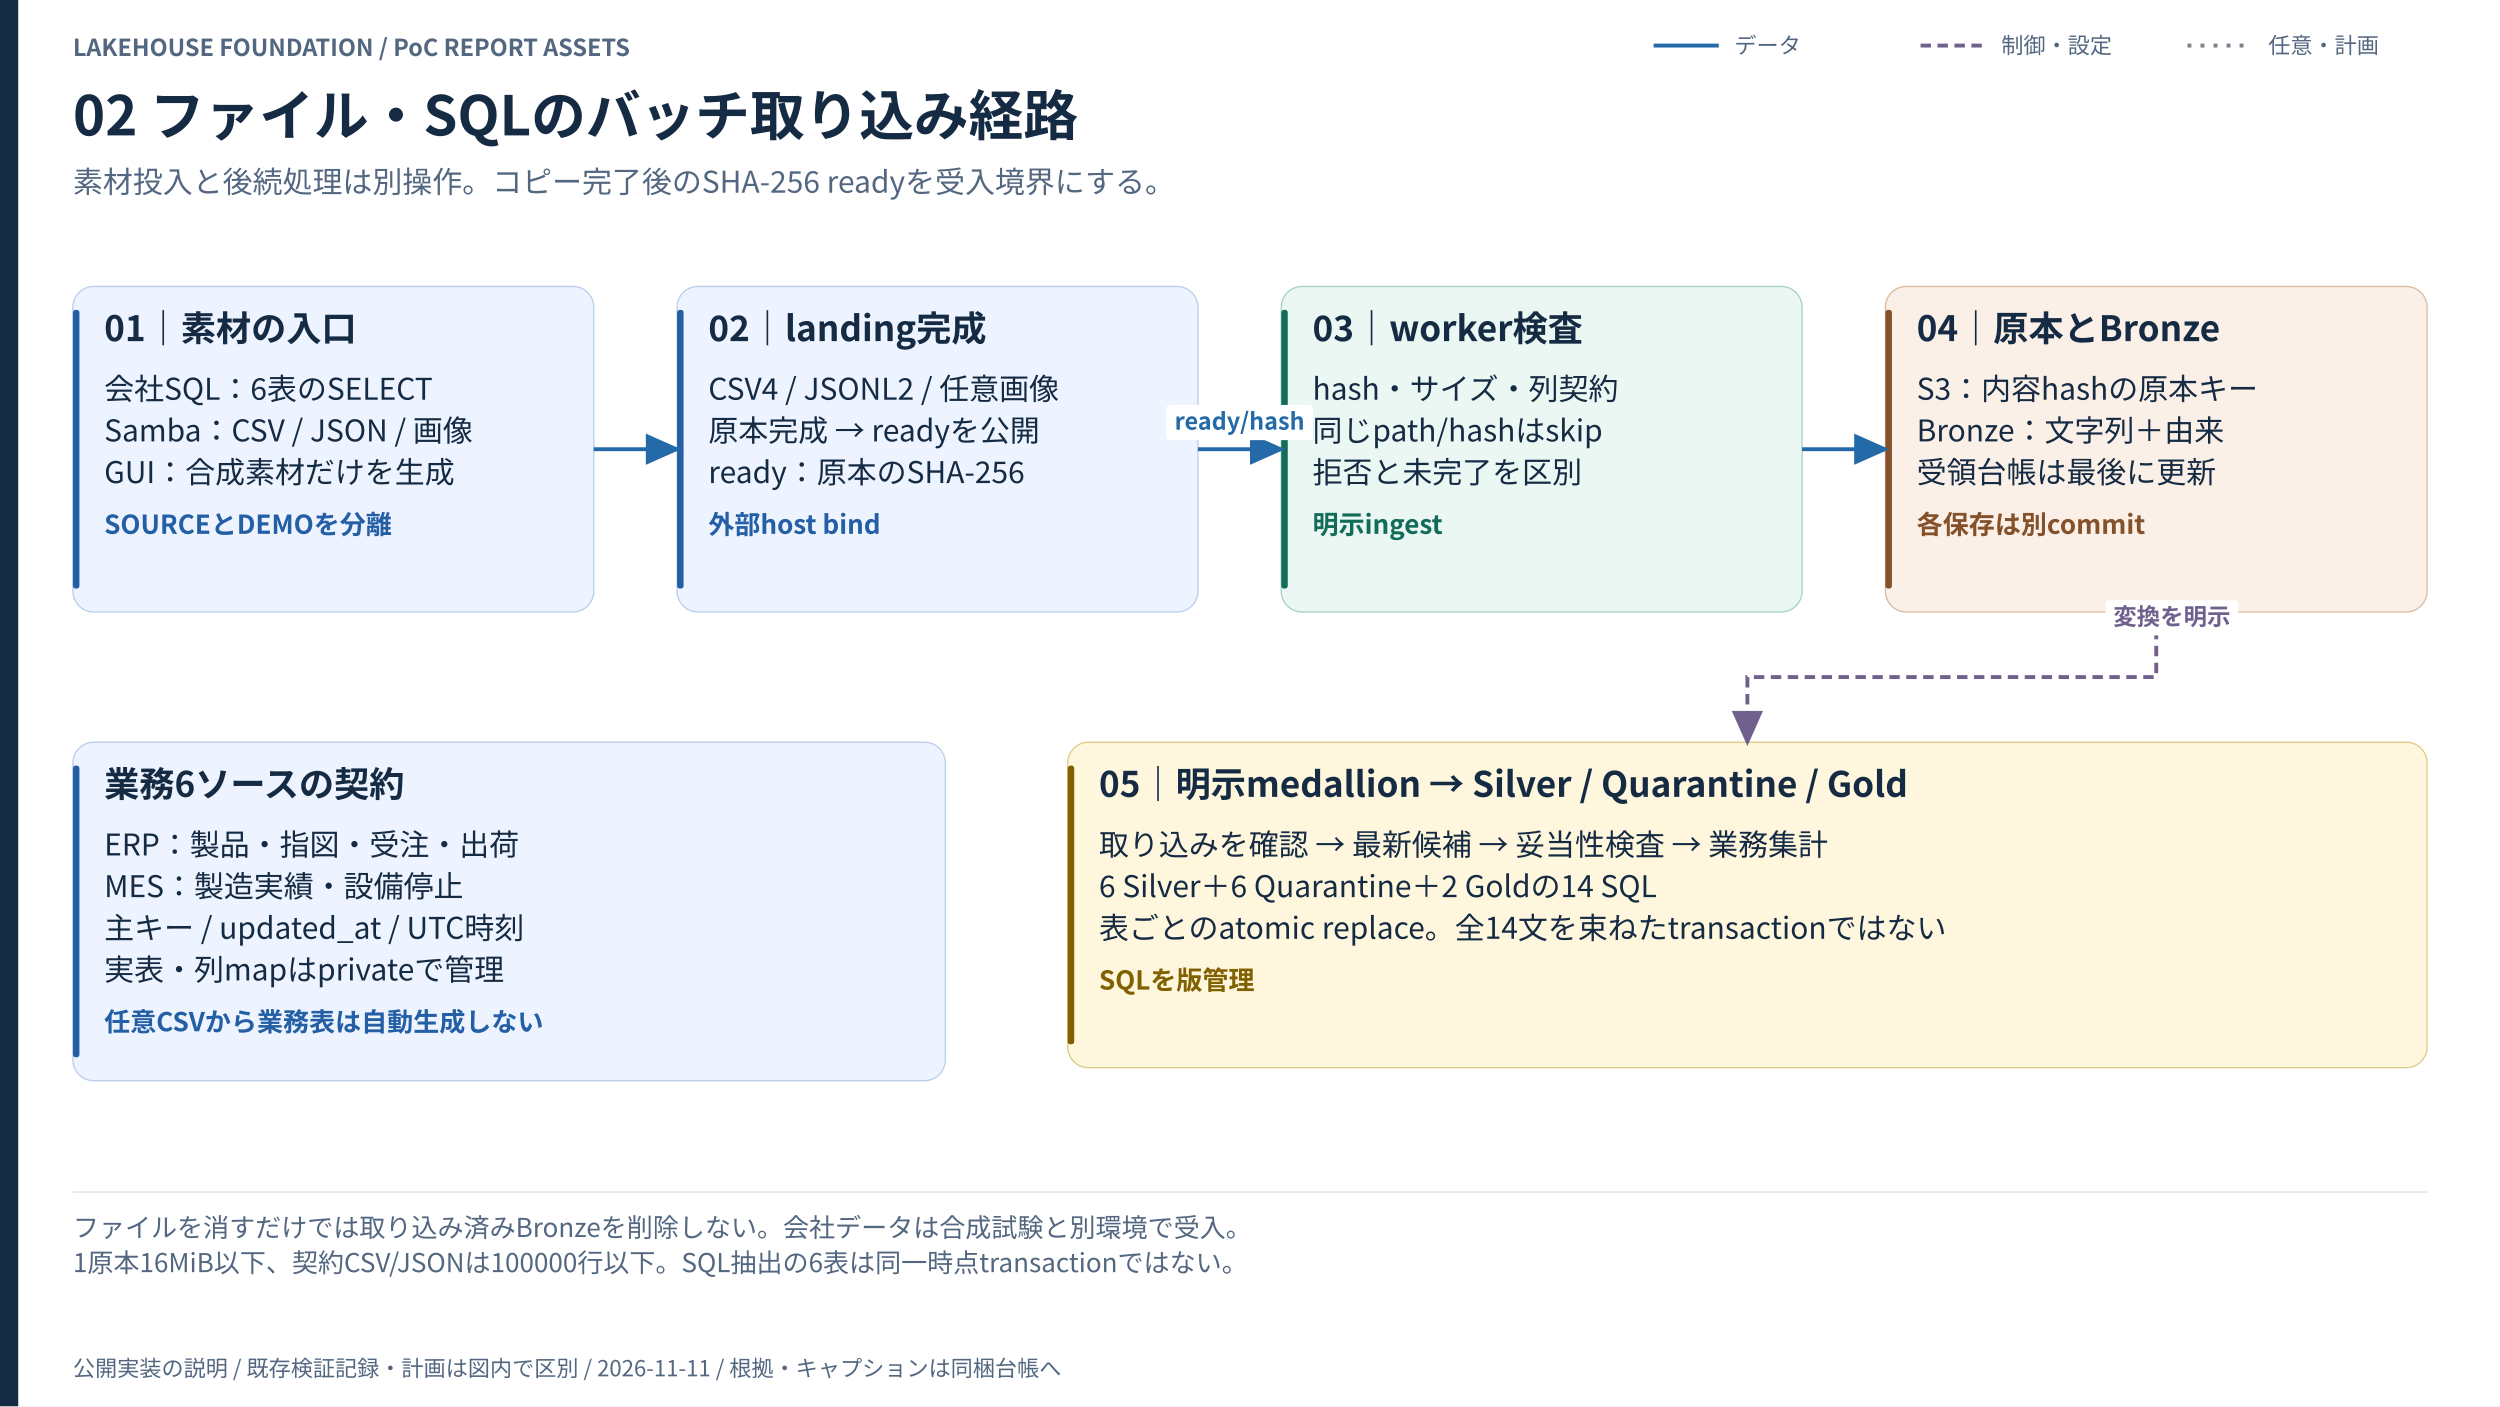
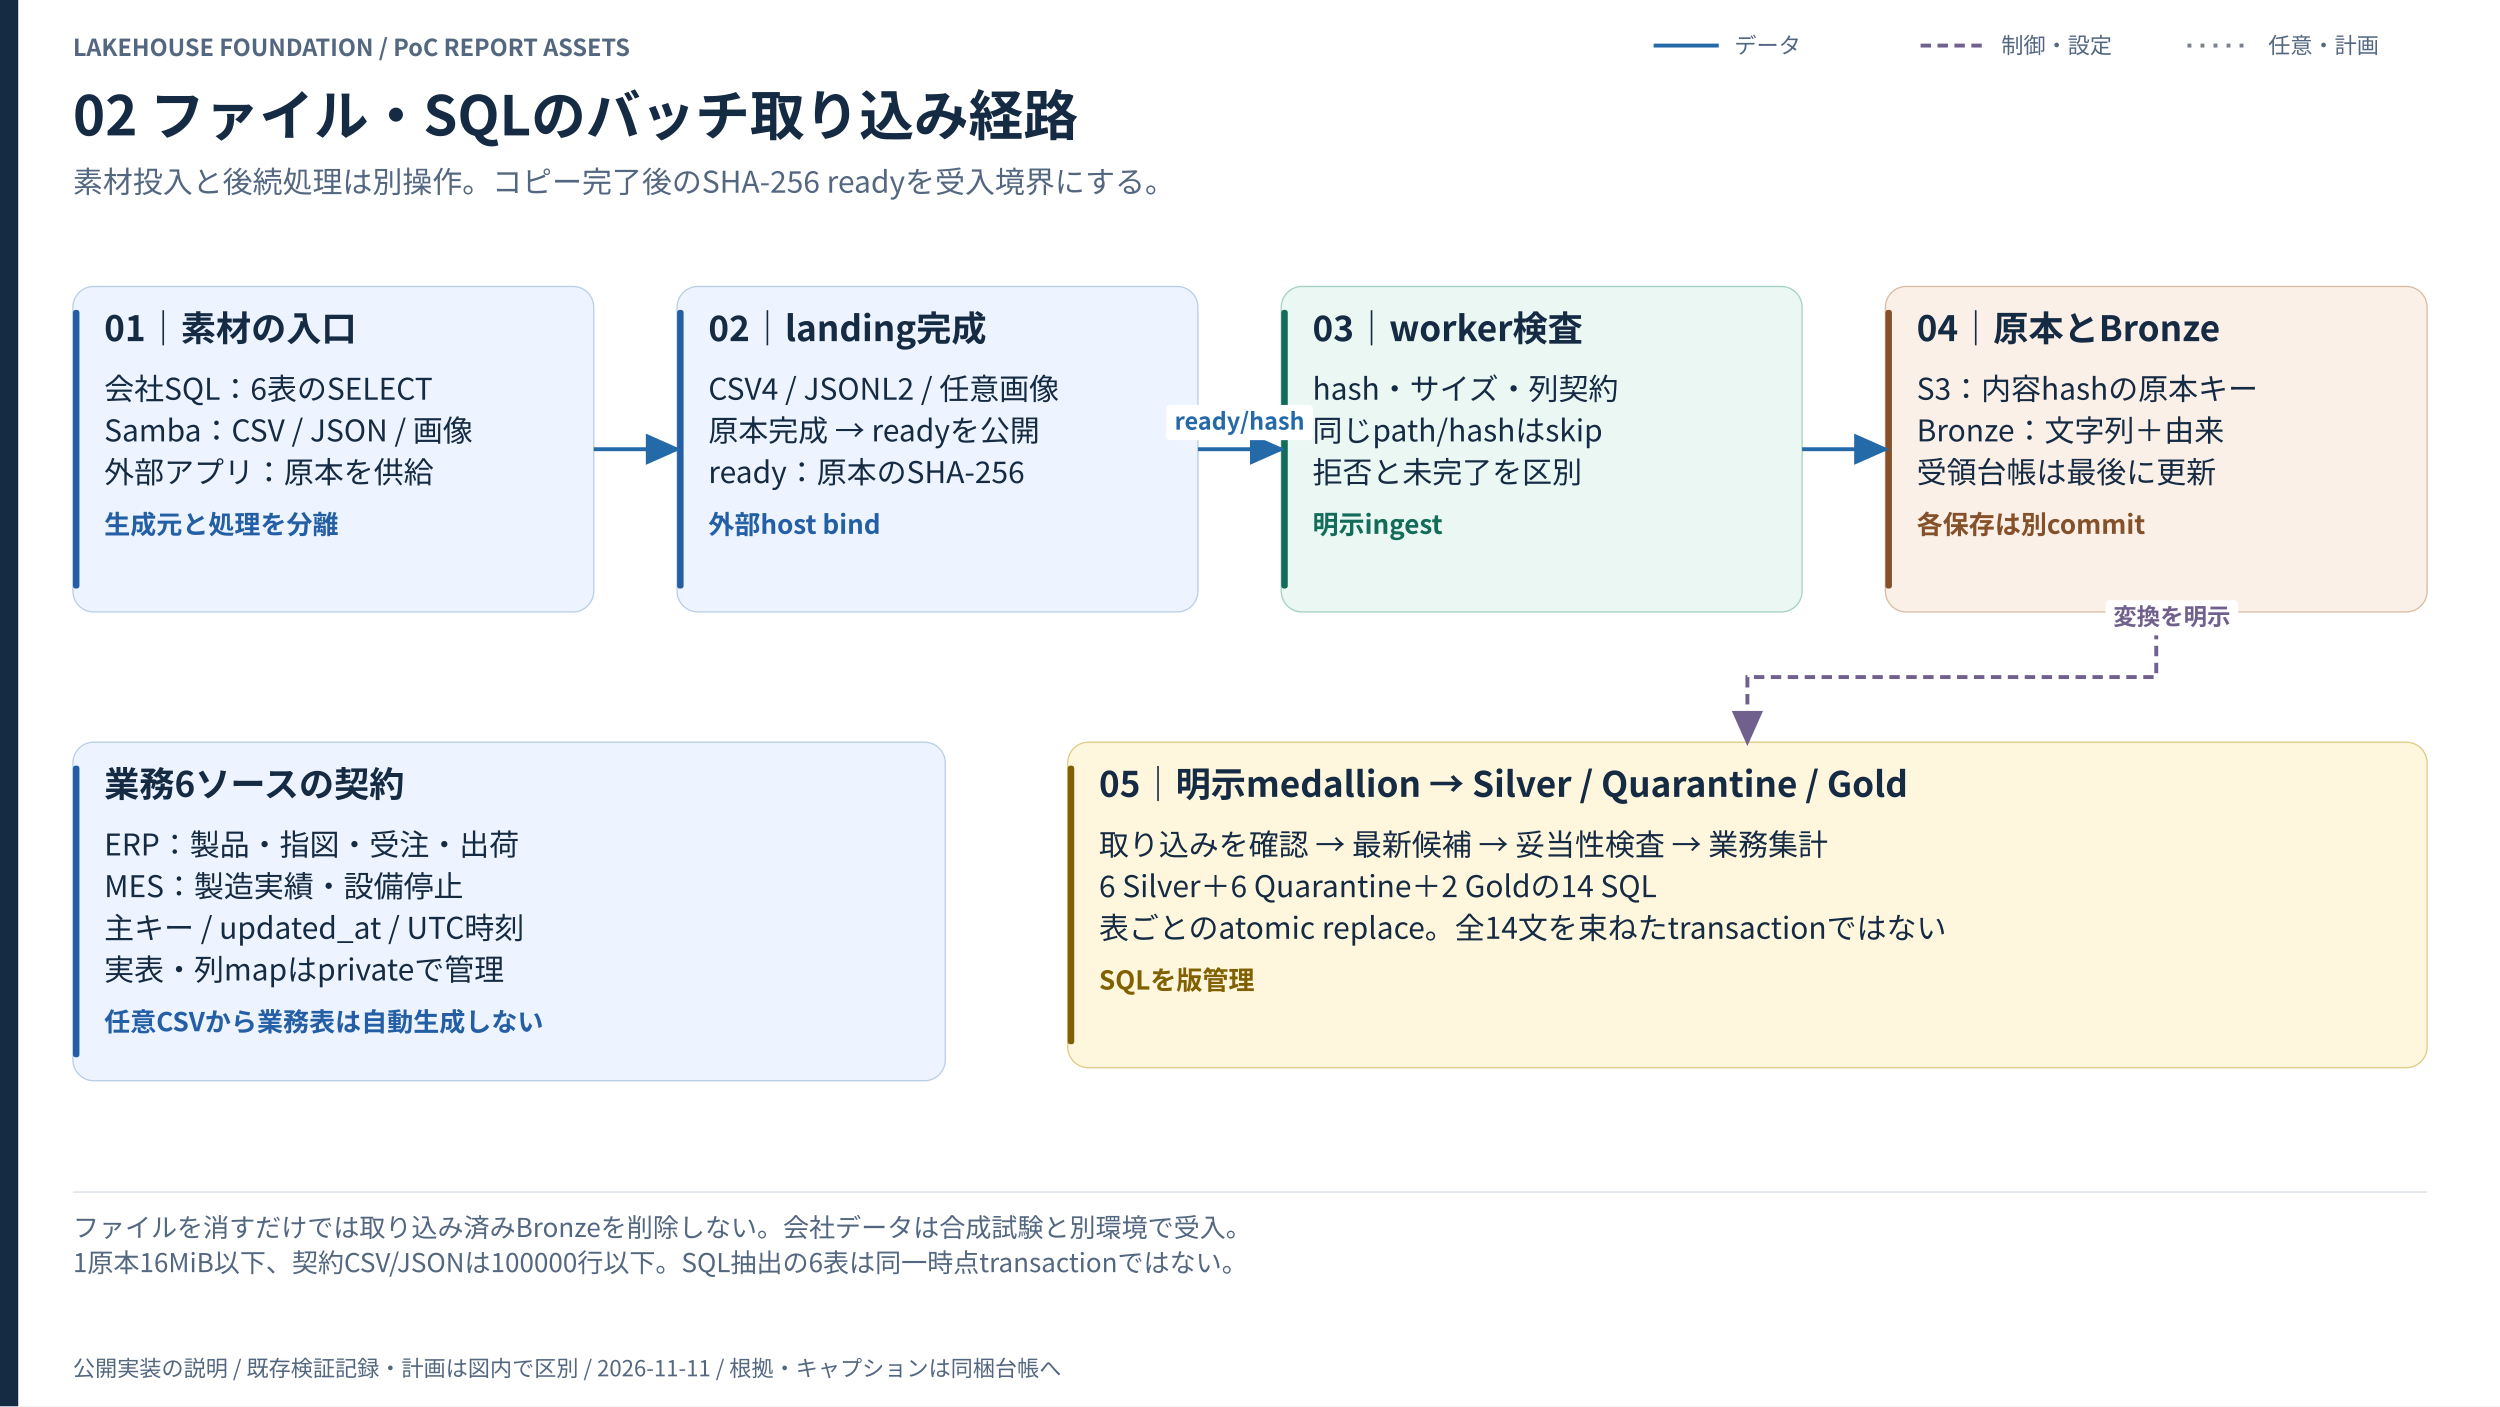
<svg xmlns="http://www.w3.org/2000/svg" width="1920" height="1080" viewBox="0 0 1920 1080" role="img" aria-labelledby="02-batch-flow-title 02-batch-flow-description" font-family="Noto Sans CJK JP, Noto Sans JP, Yu Gothic, sans-serif">
  <defs>
    <marker id="02-batch-flow-data" markerWidth="10" markerHeight="10" refX="8" refY="4" orient="auto">
      <path d="M0,0 L0,8 L9,4 Z" fill="#2469a8" />
    </marker>
    <marker id="02-batch-flow-control" markerWidth="10" markerHeight="10" refX="8" refY="4" orient="auto">
      <path d="M0,0 L0,8 L9,4 Z" fill="#70608e" />
    </marker>
    <marker id="02-batch-flow-optional" markerWidth="10" markerHeight="10" refX="8" refY="4" orient="auto">
      <path d="M0,0 L0,8 L9,4 Z" fill="#78818c" />
    </marker>
  </defs>
  <rect x="0" y="0" width="1920" height="1080" rx="0" fill="#fff" stroke="none" />
  <rect x="0" y="0" width="14" height="1080" rx="0" fill="#152a43" stroke="none" />
  <text x="56" y="43" fill="#536780" font-size="18" font-weight="600">LAKEHOUSE FOUNDATION  /  PoC REPORT ASSETS</text>
  <text x="56" y="104" fill="#152a43" font-size="42" font-weight="700">02  ファイル・SQLのバッチ取り込み経路</text>
  <path d="M1270,35 L1320,35" stroke="#2469a8" stroke-width="3" />
  <text x="1332" y="41" fill="#536780" font-size="17" font-weight="400">データ</text>
  <path d="M1475,35 L1525,35" stroke="#70608e" stroke-width="3" stroke-dasharray="8 5" />
  <text x="1537" y="41" fill="#536780" font-size="17" font-weight="400">制御・設定</text>
  <path d="M1680,35 L1730,35" stroke="#78818c" stroke-width="3" stroke-dasharray="3 7" />
  <text x="1742" y="41" fill="#536780" font-size="17" font-weight="400">任意・計画</text>
  <text x="56" y="148" fill="#536780" font-size="23" font-weight="400">素材投入と後続処理は別操作。コピー完了後のSHA-256 readyを受入境界にする。</text>
  <rect x="56" y="220" width="400" height="250" rx="16" fill="#edf4ff" stroke="#b8cee8" />
  <rect x="56" y="238" width="5" height="214" rx="2" fill="#245fa6" stroke="none" />
  <text x="80" y="262" fill="#152a43" font-size="27" font-weight="700">01｜素材の入口</text>
  <text x="80" y="307" fill="#152a43" font-size="23" font-weight="400">会社SQL：6表のSELECT</text>
  <text x="80" y="339" fill="#152a43" font-size="23" font-weight="400">Samba：CSV / JSON / 画像</text>
-   <text x="80" y="371" fill="#152a43" font-size="23" font-weight="400">GUI：合成素材だけを生成</text>
-   <text x="80" y="410" fill="#245fa6" font-size="20" font-weight="600">SOURCEとDEMOを分離</text>
+   <text x="80" y="371" fill="#152a43" font-size="23" font-weight="400">外部アプリ：原本を供給</text>
+   <text x="80" y="410" fill="#245fa6" font-size="20" font-weight="600">生成元と処理を分離</text>
  <rect x="520" y="220" width="400" height="250" rx="16" fill="#edf4ff" stroke="#b8cee8" />
  <rect x="520" y="238" width="5" height="214" rx="2" fill="#245fa6" stroke="none" />
  <text x="544" y="262" fill="#152a43" font-size="27" font-weight="700">02｜landing完成</text>
  <text x="544" y="307" fill="#152a43" font-size="23" font-weight="400">CSV4 / JSONL2 / 任意画像</text>
  <text x="544" y="339" fill="#152a43" font-size="23" font-weight="400">原本完成 → readyを公開</text>
  <text x="544" y="371" fill="#152a43" font-size="23" font-weight="400">ready：原本のSHA-256</text>
  <text x="544" y="410" fill="#245fa6" font-size="20" font-weight="600">外部host bind</text>
  <rect x="984" y="220" width="400" height="250" rx="16" fill="#eaf7f3" stroke="#a4d1c1" />
  <rect x="984" y="238" width="5" height="214" rx="2" fill="#126c59" stroke="none" />
  <text x="1008" y="262" fill="#152a43" font-size="27" font-weight="700">03｜worker検査</text>
  <text x="1008" y="307" fill="#152a43" font-size="23" font-weight="400">hash・サイズ・列契約</text>
  <text x="1008" y="339" fill="#152a43" font-size="23" font-weight="400">同じpath/hashはskip</text>
  <text x="1008" y="371" fill="#152a43" font-size="23" font-weight="400">拒否と未完了を区別</text>
  <text x="1008" y="410" fill="#126c59" font-size="20" font-weight="600">明示ingest</text>
  <rect x="1448" y="220" width="416" height="250" rx="16" fill="#faf0e7" stroke="#d9baa1" />
  <rect x="1448" y="238" width="5" height="214" rx="2" fill="#85512a" stroke="none" />
  <text x="1472" y="262" fill="#152a43" font-size="27" font-weight="700">04｜原本とBronze</text>
  <text x="1472" y="307" fill="#152a43" font-size="23" font-weight="400">S3：内容hashの原本キー</text>
  <text x="1472" y="339" fill="#152a43" font-size="23" font-weight="400">Bronze：文字列＋由来</text>
  <text x="1472" y="371" fill="#152a43" font-size="23" font-weight="400">受領台帳は最後に更新</text>
  <text x="1472" y="410" fill="#85512a" font-size="20" font-weight="600">各保存は別commit</text>
  <rect x="56" y="570" width="670" height="260" rx="16" fill="#edf4ff" stroke="#b8cee8" />
  <rect x="56" y="588" width="5" height="224" rx="2" fill="#245fa6" stroke="none" />
  <text x="80" y="612" fill="#152a43" font-size="27" font-weight="700">業務6ソースの契約</text>
  <text x="80" y="657" fill="#152a43" font-size="23" font-weight="400">ERP：製品・指図・受注・出荷</text>
  <text x="80" y="689" fill="#152a43" font-size="23" font-weight="400">MES：製造実績・設備停止</text>
  <text x="80" y="721" fill="#152a43" font-size="23" font-weight="400">主キー / updated_at / UTC時刻</text>
  <text x="80" y="753" fill="#152a43" font-size="23" font-weight="400">実表・列mapはprivateで管理</text>
  <text x="80" y="792" fill="#245fa6" font-size="20" font-weight="600">任意CSVから業務表は自動生成しない</text>
  <rect x="820" y="570" width="1044" height="250" rx="16" fill="#fff7dd" stroke="#dfca85" />
  <rect x="820" y="588" width="5" height="214" rx="2" fill="#806000" stroke="none" />
  <text x="844" y="612" fill="#152a43" font-size="27" font-weight="700">05｜明示medallion → Silver / Quarantine / Gold</text>
  <text x="844" y="657" fill="#152a43" font-size="23" font-weight="400">取り込みを確認 → 最新候補 → 妥当性検査 → 業務集計</text>
  <text x="844" y="689" fill="#152a43" font-size="23" font-weight="400">6 Silver＋6 Quarantine＋2 Goldの14 SQL</text>
  <text x="844" y="721" fill="#152a43" font-size="23" font-weight="400">表ごとのatomic replace。全14文を束ねたtransactionではない</text>
  <text x="844" y="760" fill="#806000" font-size="20" font-weight="600">SQLを版管理</text>
  <path d="M 456,345 L 520,345" fill="none" stroke="#2469a8" stroke-width="3" marker-end="url(#02-batch-flow-data)" />
  <path d="M 920,345 L 984,345" fill="none" stroke="#2469a8" stroke-width="3" marker-end="url(#02-batch-flow-data)" />
  <rect x="895.6" y="311" width="112.8" height="27" rx="3" fill="#fff" stroke="none" />
  <g text-anchor="middle">
    <text x="952" y="330" fill="#2469a8" font-size="18" font-weight="600">ready/hash</text>
  </g>
  <path d="M 1384,345 L 1448,345" fill="none" stroke="#2469a8" stroke-width="3" marker-end="url(#02-batch-flow-data)" />
  <path d="M 1656,470 L 1656,520 L 1342,520 L 1342,570" fill="none" stroke="#70608e" stroke-width="3" stroke-dasharray="8 5" marker-end="url(#02-batch-flow-control)" />
  <rect x="1617" y="461" width="102" height="27" rx="3" fill="#fff" stroke="none" />
  <g text-anchor="middle">
    <text x="1668" y="480" fill="#70608e" font-size="18" font-weight="600">変換を明示</text>
  </g>
  <rect x="56" y="915" width="1808" height="1" rx="0" fill="#d7dfe8" stroke="none" />
  <text x="56" y="950" fill="#536780" font-size="20" font-weight="400">ファイルを消すだけでは取り込み済みBronzeを削除しない。会社データは合成試験と別環境で受入。</text>
  <text x="56" y="977" fill="#536780" font-size="20" font-weight="400">1原本16MiB以下、契約CSV/JSONは100000行以下。SQL抽出の6表は同一時点transactionではない。</text>
  <text x="56" y="1057" fill="#536780" font-size="17" font-weight="400">公開実装の説明 / 既存検証記録・計画は図内で区別 / 2026-11-11 / 根拠・キャプションは同梱台帳へ</text>
</svg>
